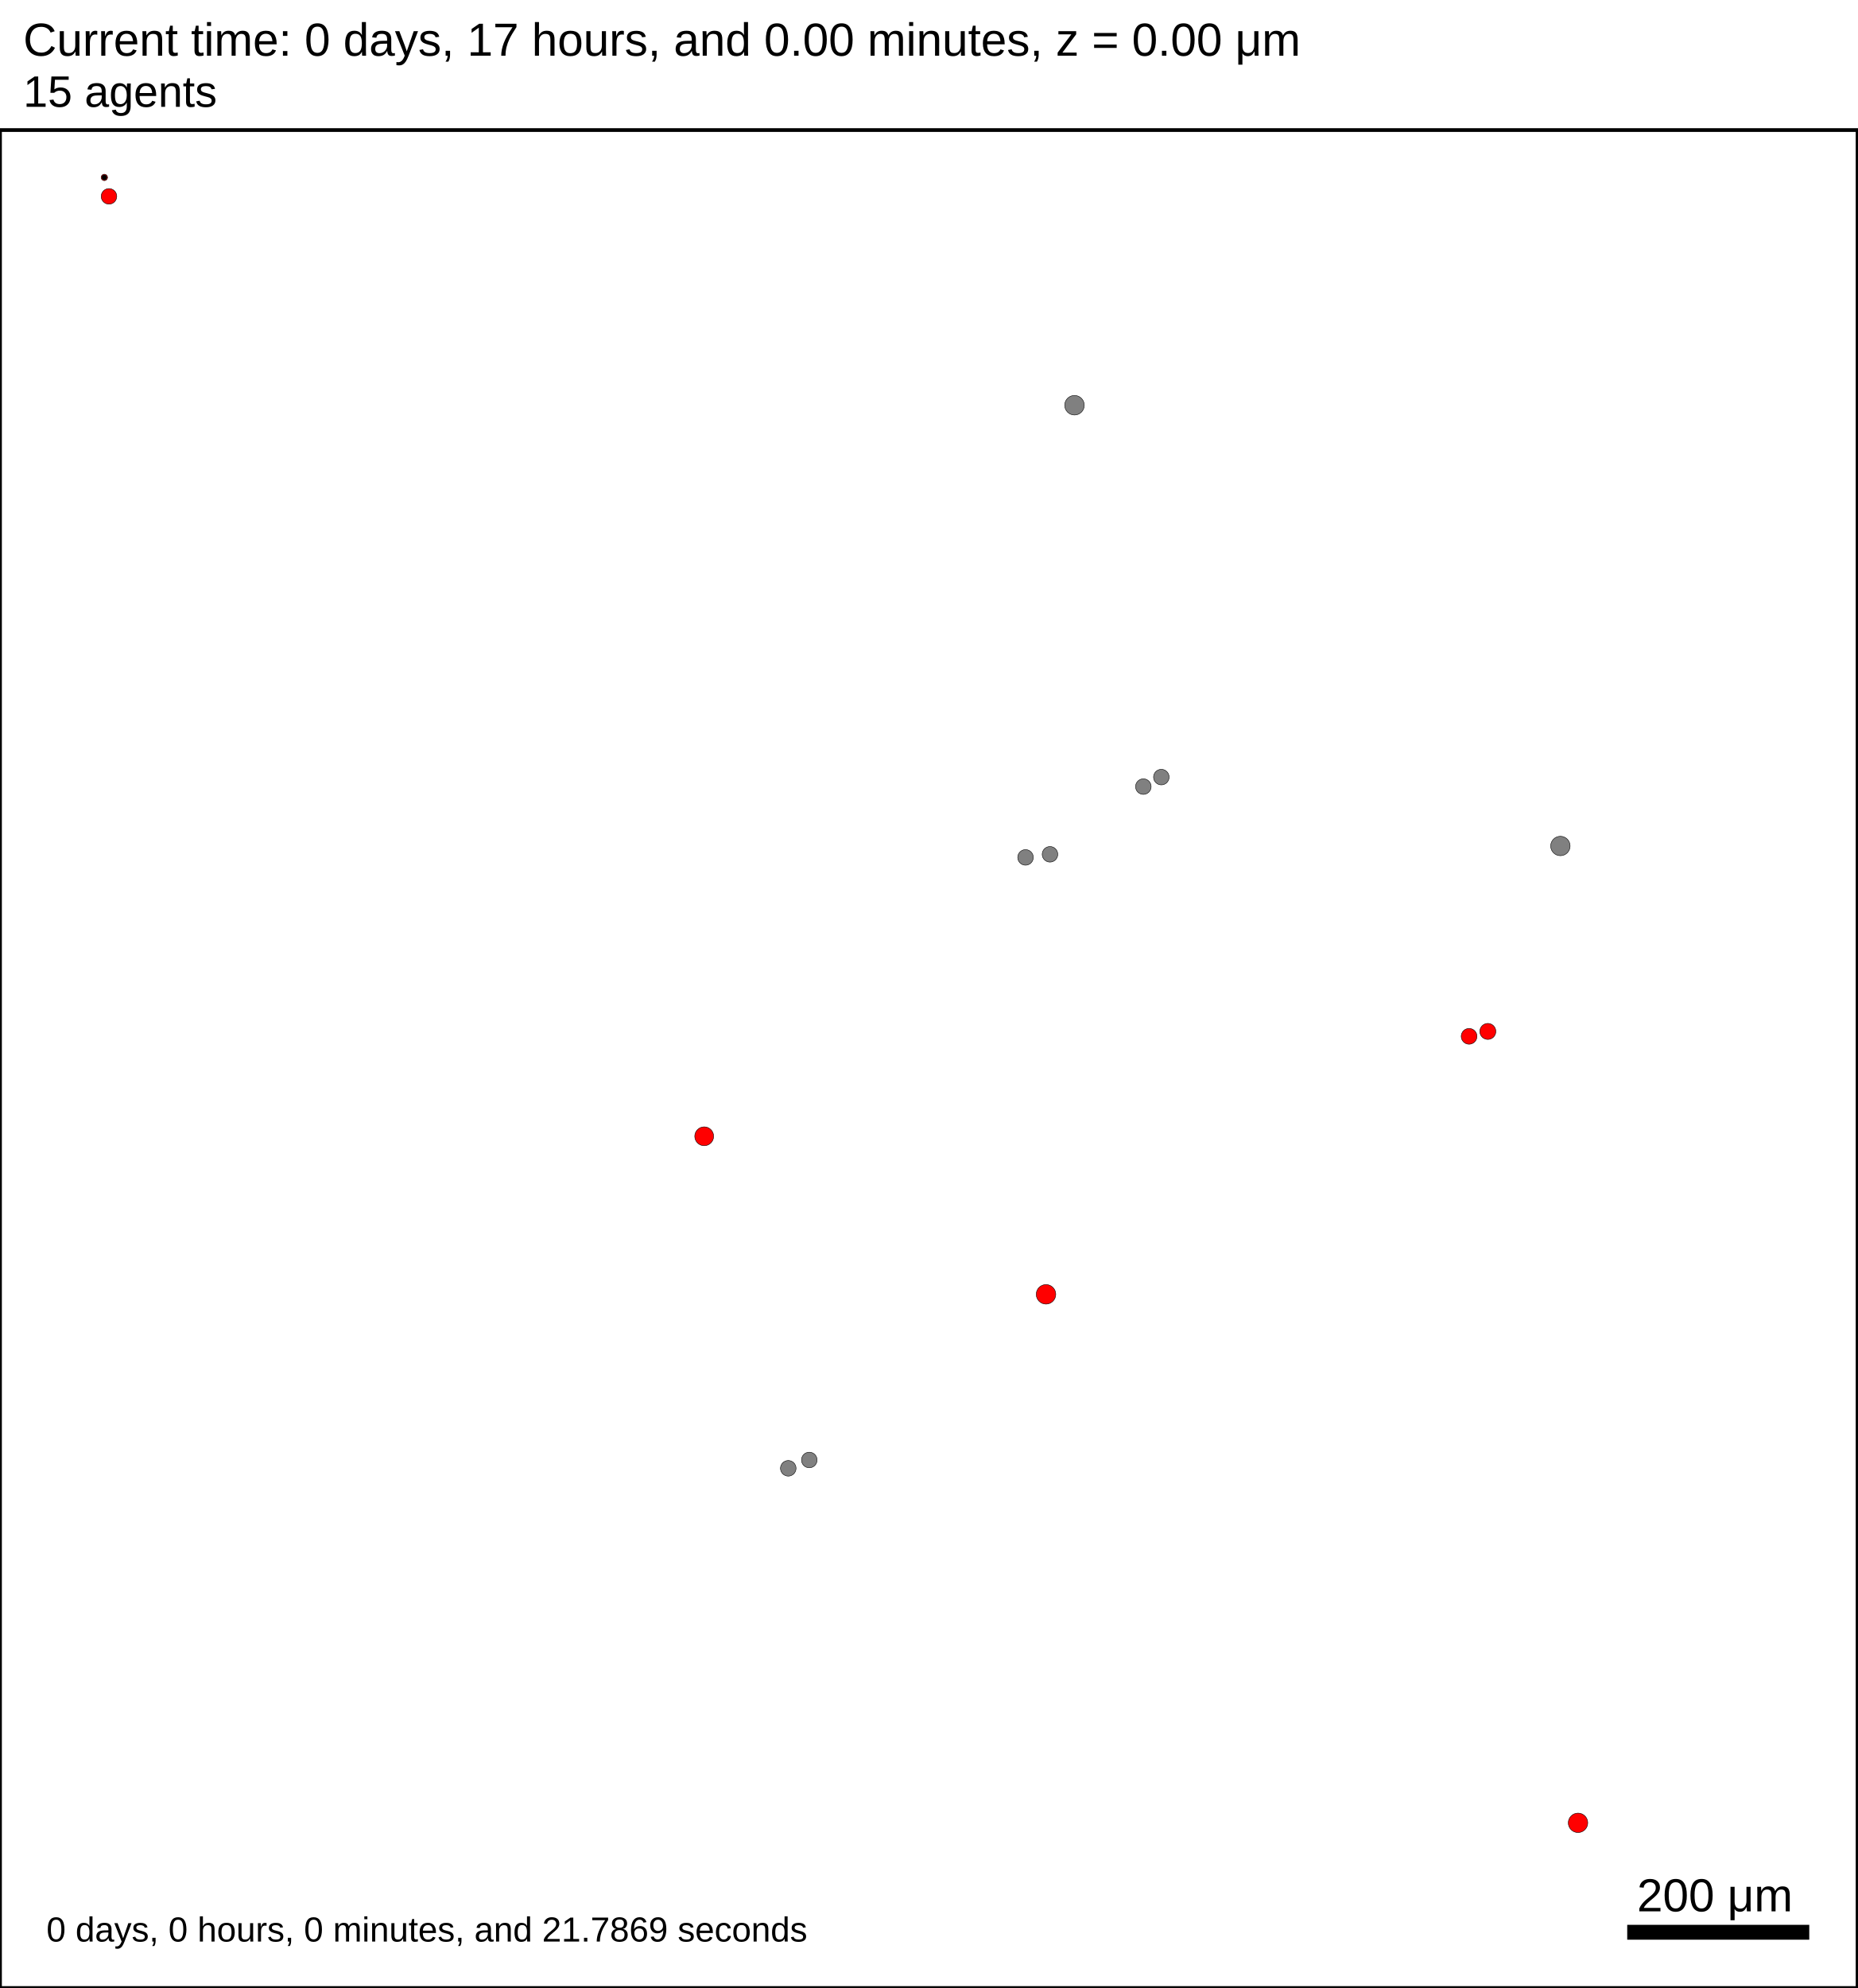
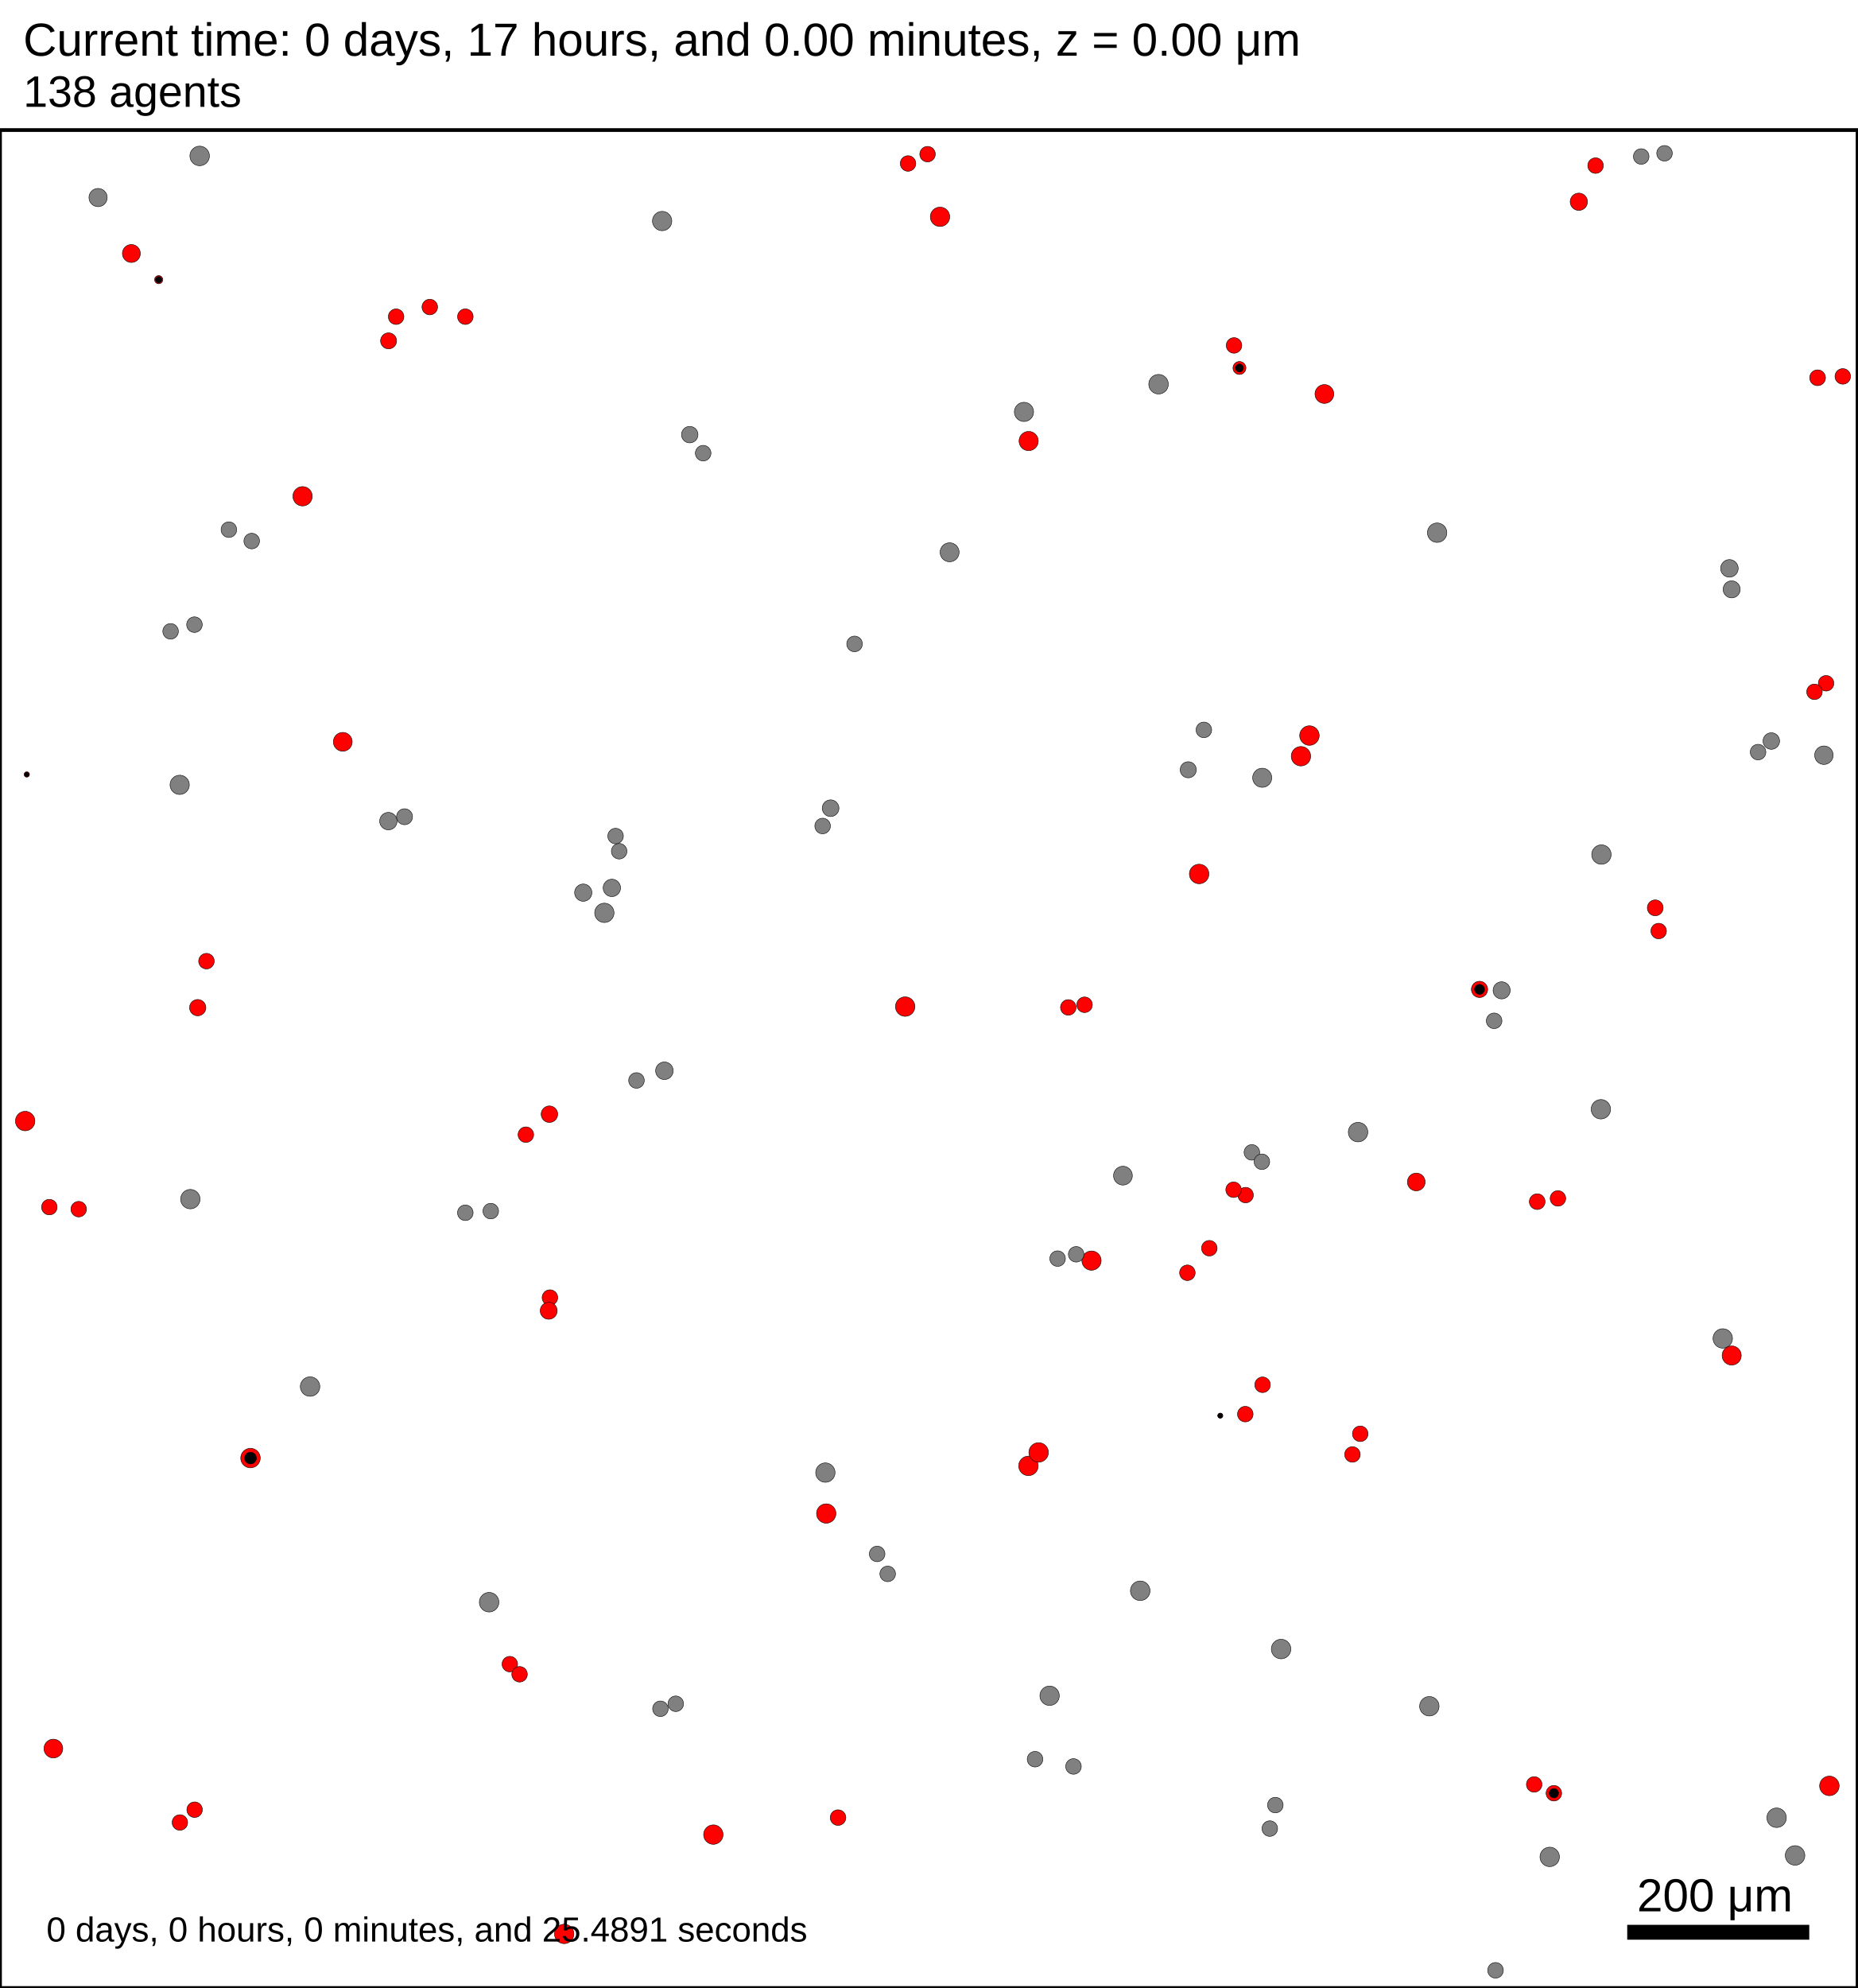
<svg xmlns="http://www.w3.org/2000/svg" version="1.1" width="2000" height="2140" id="svg2">
  <rect x="0" y="0" width="2000" height="2140" stroke-width="4" stroke="white" fill="white" />
  <text x="25" y="60" font-family="Arial" font-size="50" fill="black">
   Current time: 0 days, 17 hours, and 0.00 minutes, z = 0.00 μm
  </text>
  <text x="25" y="115" font-family="Arial" font-size="47.5" fill="black">
-    15 agents
+    138 agents
  </text>
  <g id="tissue" transform="translate(0,2140) scale(1,-1)">
    <g id="ECM">
  </g>
    <g id="cells">
-       <g id="cell0">
-         <circle cx="1130.49" cy="1220.37" r="8.374" stroke-width="0.5" stroke="black" fill="grey" />
-         <circle cx="1130.49" cy="1220.37" r="5.038" stroke-width="0.5" stroke="grey" fill="grey" />
+       <g id="cell104">
+         <circle cx="757.088" cy="1652.19" r="8.396" stroke-width="0.5" stroke="black" fill="grey" />
+         <circle cx="757.088" cy="1652.19" r="5.046" stroke-width="0.5" stroke="grey" fill="grey" />
      </g>
      <g id="cell1">
-         <circle cx="1680.04" cy="1229.32" r="10.445" stroke-width="0.5" stroke="black" fill="grey" />
-         <circle cx="1680.04" cy="1229.32" r="6.299" stroke-width="0.5" stroke="grey" fill="grey" />
+         <circle cx="1724.22" cy="1220.1" r="10.465" stroke-width="0.5" stroke="black" fill="grey" />
+         <circle cx="1724.22" cy="1220.1" r="6.309" stroke-width="0.5" stroke="grey" fill="grey" />
      </g>
      <g id="cell2">
-         <circle cx="1156.88" cy="1703.79" r="10.533" stroke-width="0.5" stroke="black" fill="grey" />
-         <circle cx="1156.88" cy="1703.79" r="6.339" stroke-width="0.5" stroke="grey" fill="grey" />
+         <circle cx="1102.5" cy="1696.6" r="10.354" stroke-width="0.5" stroke="black" fill="grey" />
+         <circle cx="1102.5" cy="1696.6" r="6.255" stroke-width="0.5" stroke="grey" fill="grey" />
      </g>
      <g id="cell3">
-         <circle cx="1250.38" cy="1303.48" r="8.374" stroke-width="0.5" stroke="black" fill="grey" />
-         <circle cx="1250.38" cy="1303.48" r="5.038" stroke-width="0.5" stroke="grey" fill="grey" />
+         <circle cx="1279.36" cy="1311.37" r="8.672" stroke-width="0.5" stroke="black" fill="grey" />
+         <circle cx="1279.36" cy="1311.37" r="5.248" stroke-width="0.5" stroke="grey" fill="grey" />
      </g>
      <g id="cell4">
-         <circle cx="871.344" cy="568.39" r="8.38" stroke-width="0.5" stroke="black" fill="grey" />
-         <circle cx="871.344" cy="568.39" r="5.04" stroke-width="0.5" stroke="grey" fill="grey" />
+         <circle cx="888.663" cy="554.811" r="10.431" stroke-width="0.5" stroke="black" fill="grey" />
+         <circle cx="888.663" cy="554.811" r="6.292" stroke-width="0.5" stroke="grey" fill="grey" />
      </g>
      <g id="cell5">
-         <circle cx="117.337" cy="1928.62" r="8.385" stroke-width="0.5" stroke="black" fill="red" />
-         <circle cx="117.337" cy="1928.62" r="5.042" stroke-width="0.5" stroke="red" fill="red" />
+         <circle cx="105.602" cy="1927.34" r="9.822" stroke-width="0.5" stroke="black" fill="grey" />
+         <circle cx="105.602" cy="1927.34" r="5.964" stroke-width="0.5" stroke="grey" fill="grey" />
      </g>
      <g id="cell6">
-         <circle cx="758.203" cy="916.838" r="10.163" stroke-width="0.5" stroke="black" fill="red" />
-         <circle cx="758.203" cy="916.838" r="6.155" stroke-width="0.5" stroke="red" fill="red" />
+         <circle cx="685.284" cy="976.931" r="8.395" stroke-width="0.5" stroke="black" fill="grey" />
+         <circle cx="685.284" cy="976.931" r="5.046" stroke-width="0.5" stroke="grey" fill="grey" />
      </g>
      <g id="cell7">
-         <circle cx="1601.92" cy="1029.72" r="8.627" stroke-width="0.5" stroke="black" fill="red" />
-         <circle cx="1601.92" cy="1029.72" r="5.218" stroke-width="0.5" stroke="red" fill="red" />
+         <circle cx="1608.71" cy="1041.14" r="8.393" stroke-width="0.5" stroke="black" fill="grey" />
+         <circle cx="1608.71" cy="1041.14" r="5.045" stroke-width="0.5" stroke="grey" fill="grey" />
      </g>
      <g id="cell8">
-         <circle cx="1126.21" cy="746.718" r="10.521" stroke-width="0.5" stroke="black" fill="red" />
-         <circle cx="1126.21" cy="746.718" r="6.334" stroke-width="0.5" stroke="red" fill="red" />
+         <circle cx="1138.7" cy="785.165" r="8.373" stroke-width="0.5" stroke="black" fill="grey" />
+         <circle cx="1138.7" cy="785.165" r="5.037" stroke-width="0.5" stroke="grey" fill="grey" />
      </g>
      <g id="cell9">
-         <circle cx="1699.03" cy="177.793" r="10.48" stroke-width="0.5" stroke="black" fill="red" />
-         <circle cx="1699.03" cy="177.793" r="6.315" stroke-width="0.5" stroke="red" fill="red" />
+         <circle cx="1668.54" cy="141.129" r="10.473" stroke-width="0.5" stroke="black" fill="grey" />
+         <circle cx="1668.54" cy="141.129" r="6.312" stroke-width="0.5" stroke="grey" fill="grey" />
+       </g>
+       <g id="cell10">
+         <circle cx="193.457" cy="1295.16" r="10.375" stroke-width="0.5" stroke="black" fill="grey" />
+         <circle cx="193.457" cy="1295.16" r="6.265" stroke-width="0.5" stroke="grey" fill="grey" />
      </g>
      <g id="cell11">
-         <circle cx="1581.73" cy="1024.44" r="8.487" stroke-width="0.5" stroke="black" fill="red" />
-         <circle cx="1581.73" cy="1024.44" r="5.117" stroke-width="0.5" stroke="red" fill="red" />
+         <circle cx="742.625" cy="1672.13" r="8.873" stroke-width="0.5" stroke="black" fill="grey" />
+         <circle cx="742.625" cy="1672.13" r="5.384" stroke-width="0.5" stroke="grey" fill="grey" />
      </g>
      <g id="cell12">
-         <circle cx="112.335" cy="1949.01" r="3.446" stroke-width="0.5" stroke="black" fill="red" />
-         <circle cx="112.335" cy="1949.01" r="2.658" stroke-width="0.5" stroke="black" fill="black" />
+         <circle cx="1538.95" cy="303.287" r="10.473" stroke-width="0.5" stroke="black" fill="grey" />
+         <circle cx="1538.95" cy="303.287" r="6.312" stroke-width="0.5" stroke="grey" fill="grey" />
      </g>
      <g id="cell13">
-         <circle cx="848.709" cy="559.426" r="8.38" stroke-width="0.5" stroke="black" fill="grey" />
-         <circle cx="848.709" cy="559.426" r="5.04" stroke-width="0.5" stroke="grey" fill="grey" />
+         <circle cx="1767.07" cy="1971.52" r="8.381" stroke-width="0.5" stroke="black" fill="grey" />
+         <circle cx="1767.07" cy="1971.52" r="5.04" stroke-width="0.5" stroke="grey" fill="grey" />
      </g>
      <g id="cell14">
-         <circle cx="1231.03" cy="1293.25" r="8.374" stroke-width="0.5" stroke="black" fill="grey" />
-         <circle cx="1231.03" cy="1293.25" r="5.038" stroke-width="0.5" stroke="grey" fill="grey" />
+         <circle cx="1547.33" cy="1566.58" r="10.457" stroke-width="0.5" stroke="black" fill="grey" />
+         <circle cx="1547.33" cy="1566.58" r="6.305" stroke-width="0.5" stroke="grey" fill="grey" />
      </g>
      <g id="cell15">
-         <circle cx="1104.16" cy="1217.04" r="8.374" stroke-width="0.5" stroke="black" fill="grey" />
-         <circle cx="1104.16" cy="1217.04" r="5.038" stroke-width="0.5" stroke="grey" fill="grey" />
+         <circle cx="1022.42" cy="1545.5" r="10.233" stroke-width="0.5" stroke="black" fill="grey" />
+         <circle cx="1022.42" cy="1545.5" r="6.192" stroke-width="0.5" stroke="grey" fill="grey" />
+       </g>
+       <g id="cell16">
+         <circle cx="209.368" cy="1467.58" r="8.387" stroke-width="0.5" stroke="black" fill="grey" />
+         <circle cx="209.368" cy="1467.58" r="5.043" stroke-width="0.5" stroke="grey" fill="grey" />
+       </g>
+       <g id="cell17">
+         <circle cx="1130.08" cy="314.593" r="10.449" stroke-width="0.5" stroke="black" fill="grey" />
+         <circle cx="1130.08" cy="314.593" r="6.301" stroke-width="0.5" stroke="grey" fill="grey" />
+       </g>
+       <g id="cell18">
+         <circle cx="1862.04" cy="1528.17" r="9.46" stroke-width="0.5" stroke="black" fill="grey" />
+         <circle cx="1862.04" cy="1528.17" r="5.754" stroke-width="0.5" stroke="grey" fill="grey" />
+       </g>
+       <g id="cell19">
+         <circle cx="204.939" cy="849.178" r="10.445" stroke-width="0.5" stroke="black" fill="grey" />
+         <circle cx="204.939" cy="849.178" r="6.299" stroke-width="0.5" stroke="grey" fill="grey" />
+       </g>
+       <g id="cell20">
+         <circle cx="526.619" cy="415.295" r="10.53" stroke-width="0.5" stroke="black" fill="grey" />
+         <circle cx="526.619" cy="415.295" r="6.338" stroke-width="0.5" stroke="grey" fill="grey" />
+       </g>
+       <g id="cell21">
+         <circle cx="1462.2" cy="921.327" r="10.504" stroke-width="0.5" stroke="black" fill="grey" />
+         <circle cx="1462.2" cy="921.327" r="6.327" stroke-width="0.5" stroke="grey" fill="grey" />
+       </g>
+       <g id="cell22">
+         <circle cx="1114.41" cy="246.295" r="8.394" stroke-width="0.5" stroke="black" fill="grey" />
+         <circle cx="1114.41" cy="246.295" r="5.045" stroke-width="0.5" stroke="grey" fill="grey" />
+       </g>
+       <g id="cell23">
+         <circle cx="666.633" cy="1223.69" r="8.377" stroke-width="0.5" stroke="black" fill="grey" />
+         <circle cx="666.633" cy="1223.69" r="5.039" stroke-width="0.5" stroke="grey" fill="grey" />
+       </g>
+       <g id="cell24">
+         <circle cx="1227.65" cy="427.596" r="10.539" stroke-width="0.5" stroke="black" fill="grey" />
+         <circle cx="1227.65" cy="427.596" r="6.342" stroke-width="0.5" stroke="grey" fill="grey" />
+       </g>
+       <g id="cell25">
+         <circle cx="712.916" cy="1902.06" r="10.416" stroke-width="0.5" stroke="black" fill="grey" />
+         <circle cx="712.916" cy="1902.06" r="6.285" stroke-width="0.5" stroke="grey" fill="grey" />
+       </g>
+       <g id="cell26">
+         <circle cx="1347.85" cy="899.514" r="8.377" stroke-width="0.5" stroke="black" fill="grey" />
+         <circle cx="1347.85" cy="899.514" r="5.039" stroke-width="0.5" stroke="grey" fill="grey" />
+       </g>
+       <g id="cell27">
+         <circle cx="1209.05" cy="874.454" r="10.124" stroke-width="0.5" stroke="black" fill="grey" />
+         <circle cx="1209.05" cy="874.454" r="6.133" stroke-width="0.5" stroke="grey" fill="grey" />
+       </g>
+       <g id="cell28">
+         <circle cx="1367.17" cy="171.613" r="8.383" stroke-width="0.5" stroke="black" fill="grey" />
+         <circle cx="1367.17" cy="171.613" r="5.041" stroke-width="0.5" stroke="grey" fill="grey" />
+       </g>
+       <g id="cell29">
+         <circle cx="1892.88" cy="1330.39" r="8.39" stroke-width="0.5" stroke="black" fill="grey" />
+         <circle cx="1892.88" cy="1330.39" r="5.044" stroke-width="0.5" stroke="grey" fill="grey" />
+       </g>
+       <g id="cell30">
+         <circle cx="1379.33" cy="364.879" r="10.527" stroke-width="0.5" stroke="black" fill="grey" />
+         <circle cx="1379.33" cy="364.879" r="6.337" stroke-width="0.5" stroke="grey" fill="grey" />
+       </g>
+       <g id="cell31">
+         <circle cx="727.594" cy="305.969" r="8.374" stroke-width="0.5" stroke="black" fill="grey" />
+         <circle cx="727.594" cy="305.969" r="5.038" stroke-width="0.5" stroke="grey" fill="grey" />
+       </g>
+       <g id="cell32">
+         <circle cx="650.696" cy="1157.36" r="10.416" stroke-width="0.5" stroke="black" fill="grey" />
+         <circle cx="650.696" cy="1157.36" r="6.285" stroke-width="0.5" stroke="grey" fill="grey" />
+       </g>
+       <g id="cell33">
+         <circle cx="658.779" cy="1184.21" r="9.362" stroke-width="0.5" stroke="black" fill="grey" />
+         <circle cx="658.779" cy="1184.21" r="5.694" stroke-width="0.5" stroke="grey" fill="grey" />
+       </g>
+       <g id="cell34">
+         <circle cx="894.301" cy="1270" r="8.991" stroke-width="0.5" stroke="black" fill="grey" />
+         <circle cx="894.301" cy="1270" r="5.462" stroke-width="0.5" stroke="grey" fill="grey" />
+       </g>
+       <g id="cell35">
+         <circle cx="1912.84" cy="183.269" r="10.498" stroke-width="0.5" stroke="black" fill="grey" />
+         <circle cx="1912.84" cy="183.269" r="6.324" stroke-width="0.5" stroke="grey" fill="grey" />
+       </g>
+       <g id="cell36">
+         <circle cx="418.179" cy="1256.09" r="9.396" stroke-width="0.5" stroke="black" fill="grey" />
+         <circle cx="418.179" cy="1256.09" r="5.715" stroke-width="0.5" stroke="grey" fill="grey" />
+       </g>
+       <g id="cell37">
+         <circle cx="1963.77" cy="1327.06" r="9.964" stroke-width="0.5" stroke="black" fill="grey" />
+         <circle cx="1963.77" cy="1327.06" r="6.045" stroke-width="0.5" stroke="grey" fill="grey" />
+       </g>
+       <g id="cell38">
+         <circle cx="528.411" cy="836.293" r="8.389" stroke-width="0.5" stroke="black" fill="grey" />
+         <circle cx="528.411" cy="836.293" r="5.043" stroke-width="0.5" stroke="grey" fill="grey" />
+       </g>
+       <g id="cell39">
+         <circle cx="944.412" cy="467.255" r="8.389" stroke-width="0.5" stroke="black" fill="grey" />
+         <circle cx="944.412" cy="467.255" r="5.043" stroke-width="0.5" stroke="grey" fill="grey" />
+       </g>
+       <g id="cell40">
+         <circle cx="333.861" cy="647.418" r="10.501" stroke-width="0.5" stroke="black" fill="grey" />
+         <circle cx="333.861" cy="647.418" r="6.325" stroke-width="0.5" stroke="grey" fill="grey" />
+       </g>
+       <g id="cell41">
+         <circle cx="1359" cy="1302.77" r="10.291" stroke-width="0.5" stroke="black" fill="grey" />
+         <circle cx="1359" cy="1302.77" r="6.222" stroke-width="0.5" stroke="grey" fill="grey" />
+       </g>
+       <g id="cell42">
+         <circle cx="246.434" cy="1569.85" r="8.394" stroke-width="0.5" stroke="black" fill="grey" />
+         <circle cx="246.434" cy="1569.85" r="5.045" stroke-width="0.5" stroke="grey" fill="grey" />
+       </g>
+       <g id="cell43">
+         <circle cx="1854.86" cy="699.22" r="10.465" stroke-width="0.5" stroke="black" fill="grey" />
+         <circle cx="1854.86" cy="699.22" r="6.309" stroke-width="0.5" stroke="grey" fill="grey" />
+       </g>
+       <g id="cell44">
+         <circle cx="1610.21" cy="19.035" r="8.413" stroke-width="0.5" stroke="black" fill="grey" />
+         <circle cx="1610.21" cy="19.035" r="5.052" stroke-width="0.5" stroke="grey" fill="grey" />
+       </g>
+       <g id="cell45">
+         <circle cx="1247.39" cy="1726.41" r="10.539" stroke-width="0.5" stroke="black" fill="grey" />
+         <circle cx="1247.39" cy="1726.41" r="6.342" stroke-width="0.5" stroke="grey" fill="grey" />
+       </g>
+       <g id="cell46">
+         <circle cx="214.969" cy="1972.15" r="10.527" stroke-width="0.5" stroke="black" fill="grey" />
+         <circle cx="214.969" cy="1972.15" r="6.337" stroke-width="0.5" stroke="grey" fill="grey" />
+       </g>
+       <g id="cell47">
+         <circle cx="1723.63" cy="945.935" r="10.453" stroke-width="0.5" stroke="black" fill="grey" />
+         <circle cx="1723.63" cy="945.935" r="6.303" stroke-width="0.5" stroke="grey" fill="grey" />
+       </g>
+       <g id="cell48">
+         <circle cx="1932.72" cy="142.701" r="10.531" stroke-width="0.5" stroke="black" fill="grey" />
+         <circle cx="1932.72" cy="142.701" r="6.339" stroke-width="0.5" stroke="grey" fill="grey" />
+       </g>
+       <g id="cell49">
+         <circle cx="920.091" cy="1446.85" r="8.413" stroke-width="0.5" stroke="black" fill="grey" />
+         <circle cx="920.091" cy="1446.85" r="5.052" stroke-width="0.5" stroke="grey" fill="grey" />
+       </g>
+       <g id="cell50">
+         <circle cx="53.125" cy="840.592" r="8.376" stroke-width="0.5" stroke="black" fill="red" />
+         <circle cx="53.125" cy="840.592" r="5.038" stroke-width="0.5" stroke="red" fill="red" />
+       </g>
+       <g id="cell51">
+         <circle cx="1969.67" cy="217.555" r="10.539" stroke-width="0.5" stroke="black" fill="red" />
+         <circle cx="1969.67" cy="217.555" r="6.342" stroke-width="0.5" stroke="red" fill="red" />
+       </g>
+       <g id="cell52">
+         <circle cx="591.553" cy="940.614" r="8.907" stroke-width="0.5" stroke="black" fill="red" />
+         <circle cx="591.553" cy="940.614" r="5.408" stroke-width="0.5" stroke="red" fill="red" />
+       </g>
+       <g id="cell53">
+         <circle cx="1359.39" cy="649.342" r="8.393" stroke-width="0.5" stroke="black" fill="red" />
+         <circle cx="1359.39" cy="649.342" r="5.045" stroke-width="0.5" stroke="red" fill="red" />
+       </g>
+       <g id="cell99">
+         <circle cx="998.675" cy="1974.05" r="8.371" stroke-width="0.5" stroke="black" fill="red" />
+         <circle cx="998.675" cy="1974.05" r="5.036" stroke-width="0.5" stroke="red" fill="red" />
+       </g>
+       <g id="cell55">
+         <circle cx="369.052" cy="1341.46" r="10.163" stroke-width="0.5" stroke="black" fill="red" />
+         <circle cx="369.052" cy="1341.46" r="6.155" stroke-width="0.5" stroke="red" fill="red" />
+       </g>
+       <g id="cell56">
+         <circle cx="1107.54" cy="1665.25" r="10.361" stroke-width="0.5" stroke="black" fill="red" />
+         <circle cx="1107.54" cy="1665.25" r="6.258" stroke-width="0.5" stroke="red" fill="red" />
+       </g>
+       <g id="cell57">
+         <circle cx="974.576" cy="1056.45" r="10.495" stroke-width="0.5" stroke="black" fill="red" />
+         <circle cx="974.576" cy="1056.45" r="6.323" stroke-width="0.5" stroke="red" fill="red" />
+       </g>
+       <g id="cell58">
+         <circle cx="170.859" cy="1838.94" r="4.419" stroke-width="0.5" stroke="black" fill="red" />
+         <circle cx="170.859" cy="1838.94" r="3.373" stroke-width="0.5" stroke="black" fill="black" />
+       </g>
+       <g id="cell59">
+         <circle cx="141.448" cy="1867.12" r="9.676" stroke-width="0.5" stroke="black" fill="red" />
+         <circle cx="141.448" cy="1867.12" r="5.879" stroke-width="0.5" stroke="red" fill="red" />
+       </g>
+       <g id="cell60">
+         <circle cx="607.457" cy="58.217" r="10.473" stroke-width="0.5" stroke="black" fill="red" />
+         <circle cx="607.457" cy="58.217" r="6.312" stroke-width="0.5" stroke="red" fill="red" />
+       </g>
+       <g id="cell61">
+         <circle cx="1651.83" cy="219.122" r="8.379" stroke-width="0.5" stroke="black" fill="red" />
+         <circle cx="1651.83" cy="219.122" r="5.04" stroke-width="0.5" stroke="red" fill="red" />
+       </g>
+       <g id="cell62">
+         <circle cx="1425.94" cy="1715.89" r="10.151" stroke-width="0.5" stroke="black" fill="red" />
+         <circle cx="1425.94" cy="1715.89" r="6.148" stroke-width="0.5" stroke="red" fill="red" />
+       </g>
+       <g id="cell63">
+         <circle cx="548.912" cy="348.647" r="8.371" stroke-width="0.5" stroke="black" fill="red" />
+         <circle cx="548.912" cy="348.647" r="5.036" stroke-width="0.5" stroke="red" fill="red" />
+       </g>
+       <g id="cell64">
+         <circle cx="1167.75" cy="1058.41" r="8.389" stroke-width="0.5" stroke="black" fill="red" />
+         <circle cx="1167.75" cy="1058.41" r="5.043" stroke-width="0.5" stroke="red" fill="red" />
+       </g>
+       <g id="cell65">
+         <circle cx="325.786" cy="1605.79" r="10.426" stroke-width="0.5" stroke="black" fill="red" />
+         <circle cx="325.786" cy="1605.79" r="6.29" stroke-width="0.5" stroke="red" fill="red" />
+       </g>
+       <g id="cell66">
+         <circle cx="57.452" cy="257.74" r="10.124" stroke-width="0.5" stroke="black" fill="red" />
+         <circle cx="57.452" cy="257.74" r="6.133" stroke-width="0.5" stroke="red" fill="red" />
+       </g>
+       <g id="cell67">
+         <circle cx="1107.31" cy="562.047" r="10.527" stroke-width="0.5" stroke="black" fill="red" />
+         <circle cx="1107.31" cy="562.047" r="6.337" stroke-width="0.5" stroke="red" fill="red" />
+       </g>
+       <g id="cell68">
+         <circle cx="1456.14" cy="574.335" r="8.378" stroke-width="0.5" stroke="black" fill="red" />
+         <circle cx="1456.14" cy="574.335" r="5.039" stroke-width="0.5" stroke="red" fill="red" />
+       </g>
+       <g id="cell69">
+         <circle cx="889.58" cy="510.773" r="10.449" stroke-width="0.5" stroke="black" fill="red" />
+         <circle cx="889.58" cy="510.773" r="6.301" stroke-width="0.5" stroke="red" fill="red" />
+       </g>
+       <g id="cell70">
+         <circle cx="1175.2" cy="783.008" r="10.387" stroke-width="0.5" stroke="black" fill="red" />
+         <circle cx="1175.2" cy="783.008" r="6.271" stroke-width="0.5" stroke="red" fill="red" />
+       </g>
+       <g id="cell71">
+         <circle cx="1782.16" cy="1162.75" r="8.544" stroke-width="0.5" stroke="black" fill="red" />
+         <circle cx="1782.16" cy="1162.75" r="5.162" stroke-width="0.5" stroke="red" fill="red" />
+       </g>
+       <g id="cell72">
+         <circle cx="501.039" cy="1799.12" r="8.396" stroke-width="0.5" stroke="black" fill="red" />
+         <circle cx="501.039" cy="1799.12" r="5.046" stroke-width="0.5" stroke="red" fill="red" />
+       </g>
+       <g id="cell73">
+         <circle cx="1341.12" cy="853.53" r="8.37" stroke-width="0.5" stroke="black" fill="red" />
+         <circle cx="1341.12" cy="853.53" r="5.036" stroke-width="0.5" stroke="red" fill="red" />
+       </g>
+       <g id="cell74">
+         <circle cx="1699.9" cy="1922.81" r="9.326" stroke-width="0.5" stroke="black" fill="red" />
+         <circle cx="1699.9" cy="1922.81" r="5.673" stroke-width="0.5" stroke="red" fill="red" />
+       </g>
+       <g id="cell75">
+         <circle cx="269.703" cy="570.451" r="10.53" stroke-width="0.5" stroke="black" fill="red" />
+         <circle cx="269.703" cy="570.451" r="6.338" stroke-width="0.5" stroke="black" fill="black" />
+       </g>
+       <g id="cell76">
+         <circle cx="1655.09" cy="846.464" r="8.475" stroke-width="0.5" stroke="black" fill="red" />
+         <circle cx="1655.09" cy="846.464" r="5.112" stroke-width="0.5" stroke="red" fill="red" />
+       </g>
+       <g id="cell77">
+         <circle cx="1328.66" cy="1768.15" r="8.388" stroke-width="0.5" stroke="black" fill="red" />
+         <circle cx="1328.66" cy="1768.15" r="5.043" stroke-width="0.5" stroke="red" fill="red" />
+       </g>
+       <g id="cell78">
+         <circle cx="1118.28" cy="576.527" r="10.525" stroke-width="0.5" stroke="black" fill="red" />
+         <circle cx="1118.28" cy="576.527" r="6.336" stroke-width="0.5" stroke="red" fill="red" />
+       </g>
+       <g id="cell79">
+         <circle cx="1966.11" cy="1404.48" r="8.38" stroke-width="0.5" stroke="black" fill="red" />
+         <circle cx="1966.11" cy="1404.48" r="5.04" stroke-width="0.5" stroke="red" fill="red" />
+       </g>
+       <g id="cell80">
+         <circle cx="1400.71" cy="1325.95" r="10.473" stroke-width="0.5" stroke="black" fill="red" />
+         <circle cx="1400.71" cy="1325.95" r="6.312" stroke-width="0.5" stroke="red" fill="red" />
+       </g>
+       <g id="cell81">
+         <circle cx="1012.1" cy="1906.6" r="10.449" stroke-width="0.5" stroke="black" fill="red" />
+         <circle cx="1012.1" cy="1906.6" r="6.301" stroke-width="0.5" stroke="red" fill="red" />
+       </g>
+       <g id="cell82">
+         <circle cx="1302.05" cy="796.346" r="8.385" stroke-width="0.5" stroke="black" fill="red" />
+         <circle cx="1302.05" cy="796.346" r="5.042" stroke-width="0.5" stroke="red" fill="red" />
+       </g>
+       <g id="cell83">
+         <circle cx="1291.08" cy="1199.21" r="10.527" stroke-width="0.5" stroke="black" fill="red" />
+         <circle cx="1291.08" cy="1199.21" r="6.337" stroke-width="0.5" stroke="red" fill="red" />
+       </g>
+       <g id="cell84">
+         <circle cx="27.108" cy="933.239" r="10.498" stroke-width="0.5" stroke="black" fill="red" />
+         <circle cx="27.108" cy="933.239" r="6.324" stroke-width="0.5" stroke="red" fill="red" />
+       </g>
+       <g id="cell85">
+         <circle cx="1409.85" cy="1348.2" r="10.525" stroke-width="0.5" stroke="black" fill="red" />
+         <circle cx="1409.85" cy="1348.2" r="6.336" stroke-width="0.5" stroke="red" fill="red" />
+       </g>
+       <g id="cell86">
+         <circle cx="592.08" cy="743.191" r="8.396" stroke-width="0.5" stroke="black" fill="red" />
+         <circle cx="592.08" cy="743.191" r="5.046" stroke-width="0.5" stroke="red" fill="red" />
+       </g>
+       <g id="cell87">
+         <circle cx="1524.88" cy="867.66" r="9.565" stroke-width="0.5" stroke="black" fill="red" />
+         <circle cx="1524.88" cy="867.66" r="5.813" stroke-width="0.5" stroke="red" fill="red" />
+       </g>
+       <g id="cell88">
+         <circle cx="193.687" cy="178.168" r="8.371" stroke-width="0.5" stroke="black" fill="red" />
+         <circle cx="193.687" cy="178.168" r="5.036" stroke-width="0.5" stroke="red" fill="red" />
+       </g>
+       <g id="cell89">
+         <circle cx="212.871" cy="1055.31" r="8.789" stroke-width="0.5" stroke="black" fill="red" />
+         <circle cx="212.871" cy="1055.31" r="5.329" stroke-width="0.5" stroke="red" fill="red" />
+       </g>
+       <g id="cell134">
+         <circle cx="1785.86" cy="1137.77" r="8.376" stroke-width="0.5" stroke="black" fill="red" />
+         <circle cx="1785.86" cy="1137.77" r="5.038" stroke-width="0.5" stroke="red" fill="red" />
+       </g>
+       <g id="cell91">
+         <circle cx="28.833" cy="1306.32" r="2.911" stroke-width="0.5" stroke="black" fill="red" />
+         <circle cx="28.833" cy="1306.32" r="2.426" stroke-width="0.5" stroke="black" fill="black" />
+       </g>
+       <g id="cell92">
+         <circle cx="1313.86" cy="616.118" r="2.794" stroke-width="0.5" stroke="black" fill="red" />
+         <circle cx="1313.86" cy="616.118" r="2.578" stroke-width="0.5" stroke="black" fill="black" />
+       </g>
+       <g id="cell93">
+         <circle cx="418.379" cy="1773.08" r="8.629" stroke-width="0.5" stroke="black" fill="red" />
+         <circle cx="418.379" cy="1773.08" r="5.219" stroke-width="0.5" stroke="red" fill="red" />
+       </g>
+       <g id="cell94">
+         <circle cx="768.033" cy="165.134" r="10.476" stroke-width="0.5" stroke="black" fill="red" />
+         <circle cx="768.033" cy="165.134" r="6.314" stroke-width="0.5" stroke="red" fill="red" />
+       </g>
+       <g id="cell95">
+         <circle cx="1984.07" cy="1734.82" r="8.385" stroke-width="0.5" stroke="black" fill="red" />
+         <circle cx="1984.07" cy="1734.82" r="5.042" stroke-width="0.5" stroke="red" fill="red" />
+       </g>
+       <g id="cell96">
+         <circle cx="1592.98" cy="1074.97" r="8.767" stroke-width="0.5" stroke="black" fill="red" />
+         <circle cx="1592.98" cy="1074.97" r="5.366" stroke-width="0.5" stroke="black" fill="black" />
+       </g>
+       <g id="cell97">
+         <circle cx="902.317" cy="183.42" r="8.413" stroke-width="0.5" stroke="black" fill="red" />
+         <circle cx="902.317" cy="183.42" r="5.052" stroke-width="0.5" stroke="red" fill="red" />
+       </g>
+       <g id="cell98">
+         <circle cx="1864.47" cy="680.85" r="10.325" stroke-width="0.5" stroke="black" fill="red" />
+         <circle cx="1864.47" cy="680.85" r="6.24" stroke-width="0.5" stroke="red" fill="red" />
+       </g>
+       <g id="cell101">
+         <circle cx="435.562" cy="1260.82" r="8.598" stroke-width="0.5" stroke="black" fill="grey" />
+         <circle cx="435.562" cy="1260.82" r="5.195" stroke-width="0.5" stroke="grey" fill="grey" />
+       </g>
+       <g id="cell102">
+         <circle cx="590.773" cy="729.007" r="9.148" stroke-width="0.5" stroke="black" fill="red" />
+         <circle cx="590.773" cy="729.007" r="5.562" stroke-width="0.5" stroke="red" fill="red" />
+       </g>
+       <g id="cell103">
+         <circle cx="462.742" cy="1809.5" r="8.396" stroke-width="0.5" stroke="black" fill="red" />
+         <circle cx="462.742" cy="1809.5" r="5.046" stroke-width="0.5" stroke="red" fill="red" />
+       </g>
+       <g id="cell105">
+         <circle cx="715.348" cy="987.369" r="9.46" stroke-width="0.5" stroke="black" fill="grey" />
+         <circle cx="715.348" cy="987.369" r="5.754" stroke-width="0.5" stroke="grey" fill="grey" />
+       </g>
+       <g id="cell106">
+         <circle cx="271.021" cy="1557.57" r="8.394" stroke-width="0.5" stroke="black" fill="grey" />
+         <circle cx="271.021" cy="1557.57" r="5.045" stroke-width="0.5" stroke="grey" fill="grey" />
+       </g>
+       <g id="cell107">
+         <circle cx="1864.45" cy="1505.58" r="9.185" stroke-width="0.5" stroke="black" fill="grey" />
+         <circle cx="1864.45" cy="1505.58" r="5.585" stroke-width="0.5" stroke="grey" fill="grey" />
+       </g>
+       <g id="cell108">
+         <circle cx="627.978" cy="1179.09" r="9.293" stroke-width="0.5" stroke="black" fill="grey" />
+         <circle cx="627.978" cy="1179.09" r="5.652" stroke-width="0.5" stroke="grey" fill="grey" />
+       </g>
+       <g id="cell109">
+         <circle cx="1155.81" cy="238.495" r="8.394" stroke-width="0.5" stroke="black" fill="grey" />
+         <circle cx="1155.81" cy="238.495" r="5.045" stroke-width="0.5" stroke="grey" fill="grey" />
+       </g>
+       <g id="cell110">
+         <circle cx="1296.19" cy="1354.31" r="8.394" stroke-width="0.5" stroke="black" fill="grey" />
+         <circle cx="1296.19" cy="1354.31" r="5.045" stroke-width="0.5" stroke="grey" fill="grey" />
+       </g>
+       <g id="cell111">
+         <circle cx="1616.8" cy="1073.93" r="9.221" stroke-width="0.5" stroke="black" fill="grey" />
+         <circle cx="1616.8" cy="1073.93" r="5.607" stroke-width="0.5" stroke="grey" fill="grey" />
+       </g>
+       <g id="cell112">
+         <circle cx="222.283" cy="1105.36" r="8.393" stroke-width="0.5" stroke="black" fill="red" />
+         <circle cx="222.283" cy="1105.36" r="5.045" stroke-width="0.5" stroke="red" fill="red" />
+       </g>
+       <g id="cell113">
+         <circle cx="1340.79" cy="617.748" r="8.393" stroke-width="0.5" stroke="black" fill="red" />
+         <circle cx="1340.79" cy="617.748" r="5.045" stroke-width="0.5" stroke="red" fill="red" />
+       </g>
+       <g id="cell114">
+         <circle cx="885.703" cy="1250.84" r="8.393" stroke-width="0.5" stroke="black" fill="grey" />
+         <circle cx="885.703" cy="1250.84" r="5.045" stroke-width="0.5" stroke="grey" fill="grey" />
+       </g>
+       <g id="cell115">
+         <circle cx="1717.92" cy="1961.74" r="8.392" stroke-width="0.5" stroke="black" fill="red" />
+         <circle cx="1717.92" cy="1961.74" r="5.045" stroke-width="0.5" stroke="red" fill="red" />
+       </g>
+       <g id="cell116">
+         <circle cx="1907.14" cy="1342.3" r="8.908" stroke-width="0.5" stroke="black" fill="grey" />
+         <circle cx="1907.14" cy="1342.3" r="5.409" stroke-width="0.5" stroke="grey" fill="grey" />
+       </g>
+       <g id="cell117">
+         <circle cx="501.008" cy="834.521" r="8.389" stroke-width="0.5" stroke="black" fill="grey" />
+         <circle cx="501.008" cy="834.521" r="5.043" stroke-width="0.5" stroke="grey" fill="grey" />
+       </g>
+       <g id="cell118">
+         <circle cx="955.757" cy="445.771" r="8.389" stroke-width="0.5" stroke="black" fill="grey" />
+         <circle cx="955.757" cy="445.771" r="5.043" stroke-width="0.5" stroke="grey" fill="grey" />
+       </g>
+       <g id="cell119">
+         <circle cx="1150.22" cy="1055.55" r="8.389" stroke-width="0.5" stroke="black" fill="red" />
+         <circle cx="1150.22" cy="1055.55" r="5.043" stroke-width="0.5" stroke="red" fill="red" />
+       </g>
+       <g id="cell120">
+         <circle cx="426.505" cy="1799.1" r="8.389" stroke-width="0.5" stroke="black" fill="red" />
+         <circle cx="426.505" cy="1799.1" r="5.043" stroke-width="0.5" stroke="red" fill="red" />
+       </g>
+       <g id="cell121">
+         <circle cx="566.183" cy="918.572" r="8.388" stroke-width="0.5" stroke="black" fill="red" />
+         <circle cx="566.183" cy="918.572" r="5.043" stroke-width="0.5" stroke="red" fill="red" />
+       </g>
+       <g id="cell122">
+         <circle cx="1334.49" cy="1743.88" r="6.981" stroke-width="0.5" stroke="black" fill="red" />
+         <circle cx="1334.49" cy="1743.88" r="4.269" stroke-width="0.5" stroke="black" fill="black" />
+       </g>
+       <g id="cell123">
+         <circle cx="183.68" cy="1460.38" r="8.387" stroke-width="0.5" stroke="black" fill="grey" />
+         <circle cx="183.68" cy="1460.38" r="5.043" stroke-width="0.5" stroke="grey" fill="grey" />
+       </g>
+       <g id="cell124">
+         <circle cx="1956.97" cy="1733.35" r="8.518" stroke-width="0.5" stroke="black" fill="red" />
+         <circle cx="1956.97" cy="1733.35" r="5.14" stroke-width="0.5" stroke="red" fill="red" />
+       </g>
+       <g id="cell125">
+         <circle cx="1278.44" cy="769.911" r="8.385" stroke-width="0.5" stroke="black" fill="red" />
+         <circle cx="1278.44" cy="769.911" r="5.042" stroke-width="0.5" stroke="red" fill="red" />
+       </g>
+       <g id="cell126">
+         <circle cx="1373.13" cy="196.91" r="8.383" stroke-width="0.5" stroke="black" fill="grey" />
+         <circle cx="1373.13" cy="196.91" r="5.041" stroke-width="0.5" stroke="grey" fill="grey" />
+       </g>
+       <g id="cell127">
+         <circle cx="1792.16" cy="1974.97" r="8.381" stroke-width="0.5" stroke="black" fill="grey" />
+         <circle cx="1792.16" cy="1974.97" r="5.04" stroke-width="0.5" stroke="grey" fill="grey" />
+       </g>
+       <g id="cell128">
+         <circle cx="1953.61" cy="1395.29" r="8.38" stroke-width="0.5" stroke="black" fill="red" />
+         <circle cx="1953.61" cy="1395.29" r="5.04" stroke-width="0.5" stroke="red" fill="red" />
+       </g>
+       <g id="cell129">
+         <circle cx="1673.02" cy="209.674" r="8.379" stroke-width="0.5" stroke="black" fill="red" />
+         <circle cx="1673.02" cy="209.674" r="5.04" stroke-width="0.5" stroke="black" fill="black" />
+       </g>
+       <g id="cell130">
+         <circle cx="1464.53" cy="596.571" r="8.398" stroke-width="0.5" stroke="black" fill="red" />
+         <circle cx="1464.53" cy="596.571" r="5.053" stroke-width="0.5" stroke="red" fill="red" />
+       </g>
+       <g id="cell131">
+         <circle cx="662.791" cy="1240" r="8.377" stroke-width="0.5" stroke="black" fill="grey" />
+         <circle cx="662.791" cy="1240" r="5.039" stroke-width="0.5" stroke="grey" fill="grey" />
+       </g>
+       <g id="cell132">
+         <circle cx="1358.65" cy="889.43" r="8.377" stroke-width="0.5" stroke="black" fill="grey" />
+         <circle cx="1358.65" cy="889.43" r="5.039" stroke-width="0.5" stroke="grey" fill="grey" />
+       </g>
+       <g id="cell133">
+         <circle cx="84.743" cy="838.396" r="8.376" stroke-width="0.5" stroke="black" fill="red" />
+         <circle cx="84.743" cy="838.396" r="5.038" stroke-width="0.5" stroke="red" fill="red" />
+       </g>
+       <g id="cell135">
+         <circle cx="711.067" cy="300.578" r="8.374" stroke-width="0.5" stroke="black" fill="grey" />
+         <circle cx="711.067" cy="300.578" r="5.038" stroke-width="0.5" stroke="grey" fill="grey" />
+       </g>
+       <g id="cell136">
+         <circle cx="1677.4" cy="849.965" r="8.374" stroke-width="0.5" stroke="black" fill="red" />
+         <circle cx="1677.4" cy="849.965" r="5.038" stroke-width="0.5" stroke="red" fill="red" />
+       </g>
+       <g id="cell137">
+         <circle cx="1158.69" cy="789.79" r="8.373" stroke-width="0.5" stroke="black" fill="grey" />
+         <circle cx="1158.69" cy="789.79" r="5.037" stroke-width="0.5" stroke="grey" fill="grey" />
+       </g>
+       <g id="cell138">
+         <circle cx="977.673" cy="1964.02" r="8.371" stroke-width="0.5" stroke="black" fill="red" />
+         <circle cx="977.673" cy="1964.02" r="5.036" stroke-width="0.5" stroke="red" fill="red" />
+       </g>
+       <g id="cell139">
+         <circle cx="559.405" cy="337.71" r="8.371" stroke-width="0.5" stroke="black" fill="red" />
+         <circle cx="559.405" cy="337.71" r="5.036" stroke-width="0.5" stroke="red" fill="red" />
+       </g>
+       <g id="cell140">
+         <circle cx="209.543" cy="191.934" r="8.371" stroke-width="0.5" stroke="black" fill="red" />
+         <circle cx="209.543" cy="191.934" r="5.036" stroke-width="0.5" stroke="red" fill="red" />
+       </g>
+       <g id="cell141">
+         <circle cx="1328.17" cy="859.303" r="8.37" stroke-width="0.5" stroke="black" fill="red" />
+         <circle cx="1328.17" cy="859.303" r="5.036" stroke-width="0.5" stroke="red" fill="red" />
      </g>
    </g>
  </g>
  <rect x="1750" y="2070" width="200" height="20" stroke-width="4" stroke="rgb(255,255,255)" fill="rgb(0,0,0)" />
  <text x="1762.5" y="2057.5" font-family="Arial" font-size="50" fill="black">
   200 μm
  </text>
  <text x="50" y="2090" font-family="Arial" font-size="37.5" fill="black">
-    0 days, 0 hours, 0 minutes, and 21.7869 seconds
+    0 days, 0 hours, 0 minutes, and 25.4891 seconds
  </text>
  <rect x="0" y="140" width="2000" height="2000" stroke-width="4" stroke="rgb(0,0,0)" fill="none" />
</svg>
